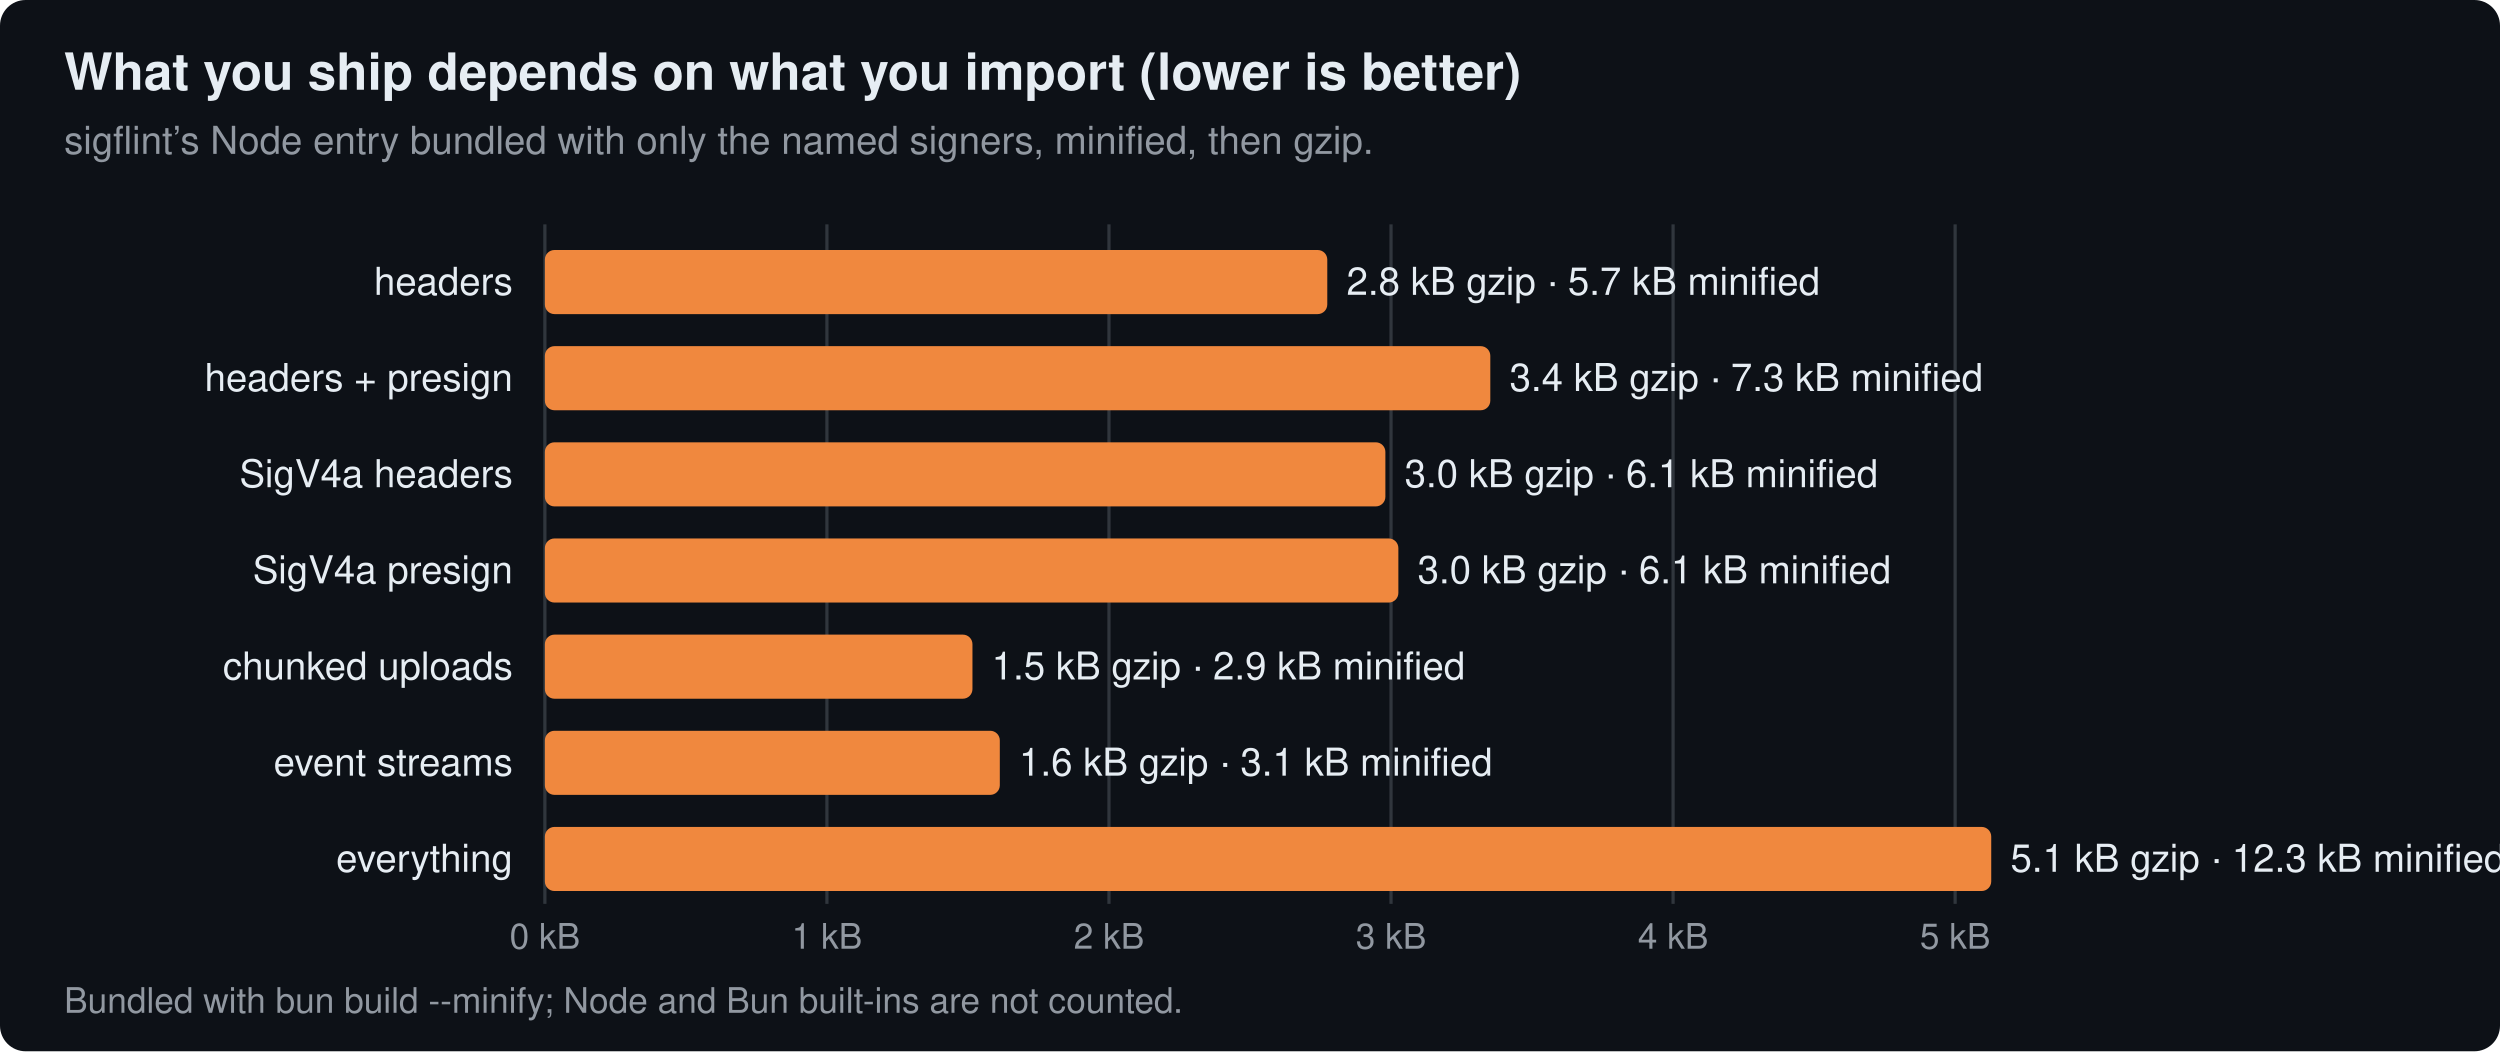
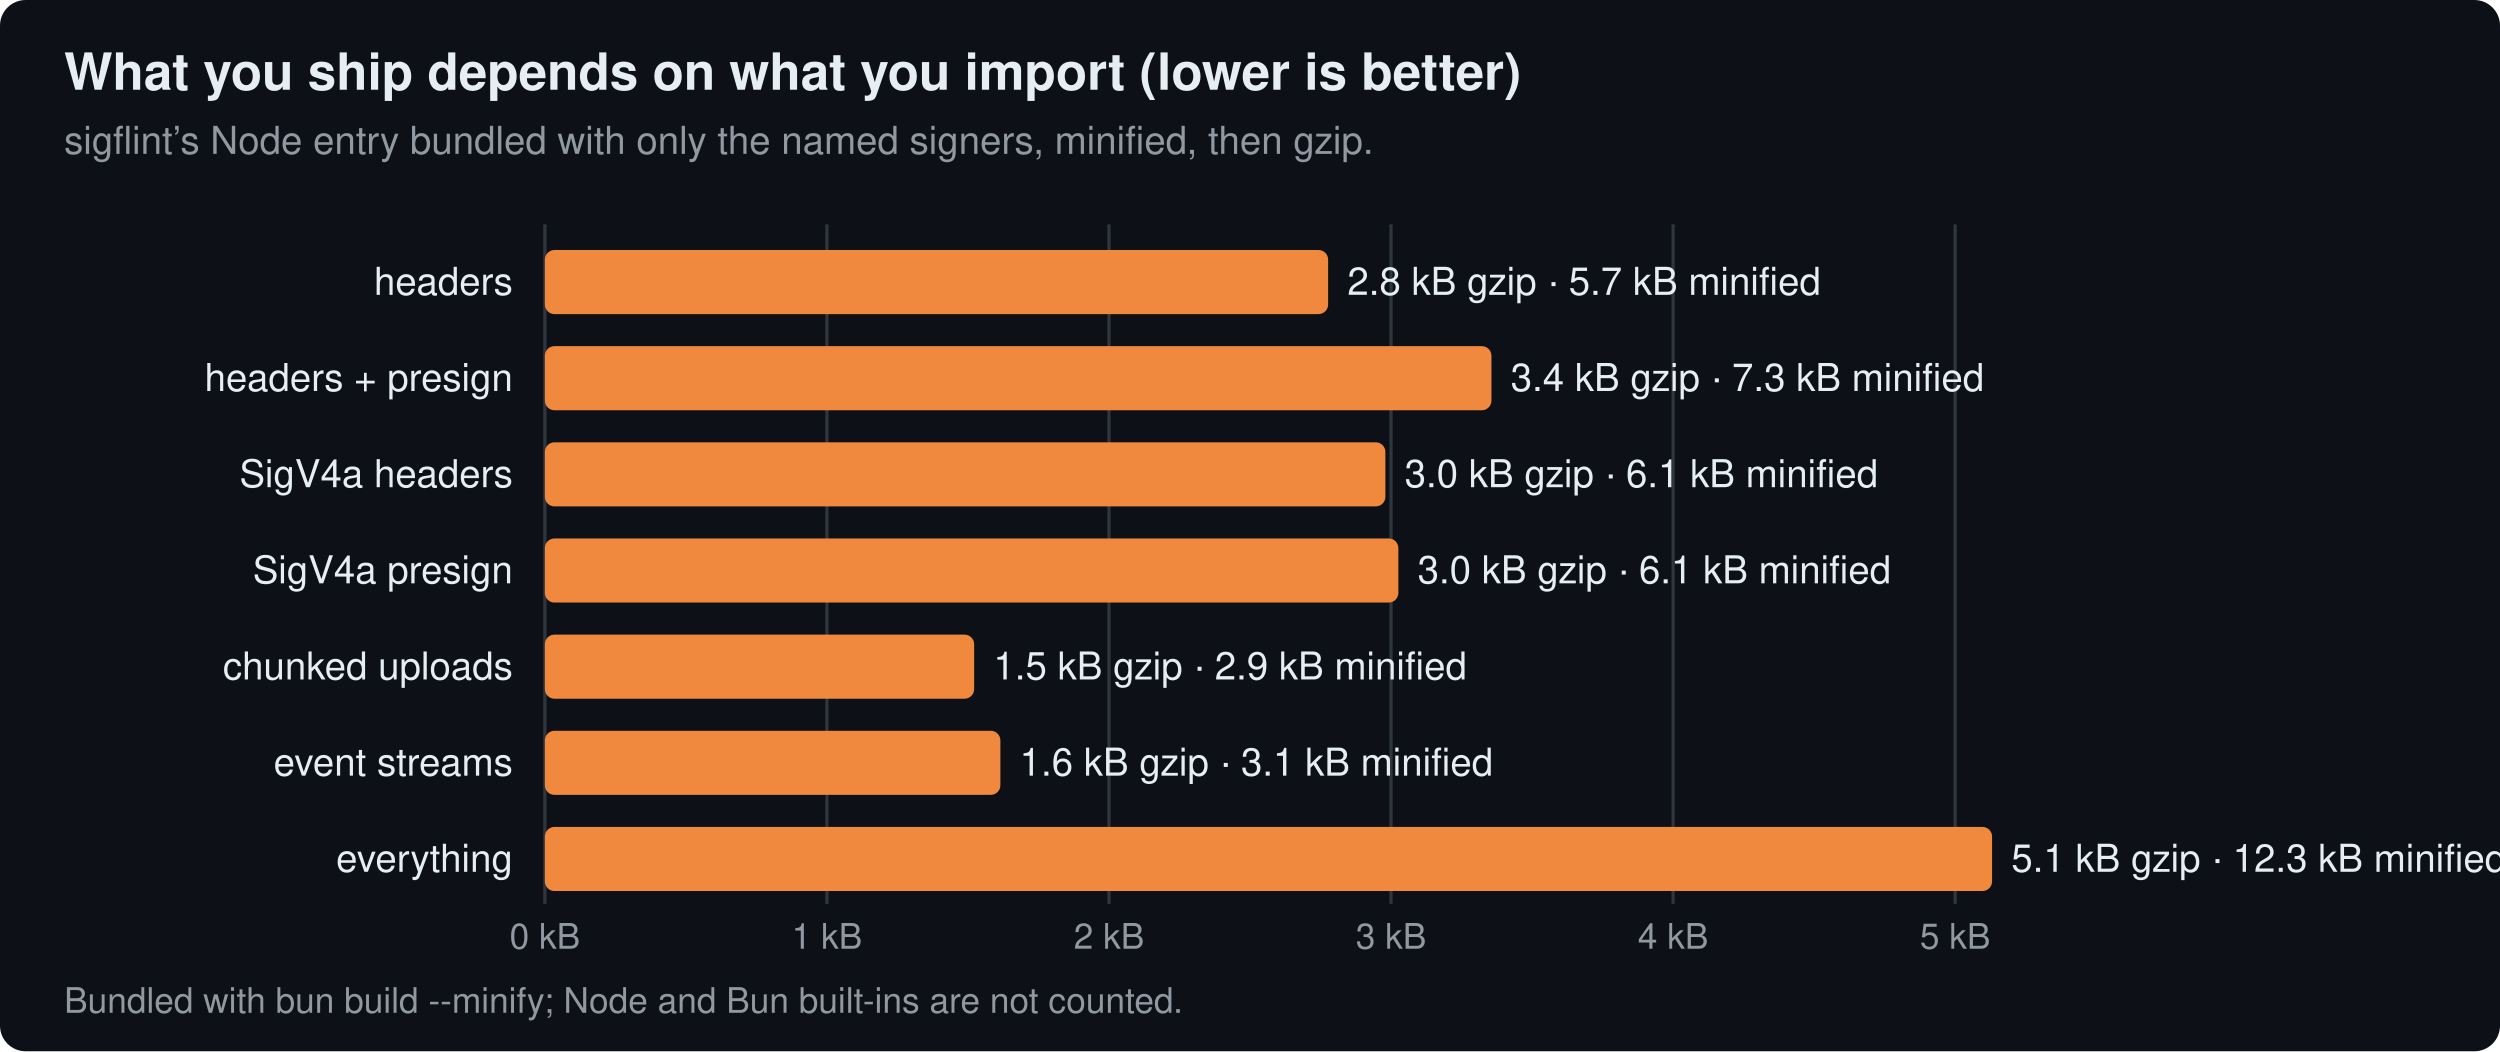
<svg xmlns="http://www.w3.org/2000/svg" width="780" height="328" viewBox="0 0 780 328" role="img" aria-labelledby="t d" font-family="-apple-system,BlinkMacSystemFont,'Segoe UI',Helvetica,Arial,sans-serif">
  <rect width="780" height="328" rx="8" fill="#0d1117" />
  <text x="20" y="28" font-size="16" fill="#e6edf3" text-anchor="start" font-weight="600">What you ship depends on what you import (lower is better)</text>
  <text x="20" y="48" font-size="12" fill="#9198a1" text-anchor="start" font-weight="400">sigflint’s Node entry bundled with only the named signers, minified, then gzip.</text>
  <line x1="170" y1="70" x2="170" y2="282" stroke="#30363d" />
  <text x="170" y="296" font-size="11" fill="#9198a1" text-anchor="middle" font-weight="400">0 kB</text>
  <line x1="258" y1="70" x2="258" y2="282" stroke="#30363d" />
  <text x="258" y="296" font-size="11" fill="#9198a1" text-anchor="middle" font-weight="400">1 kB</text>
  <line x1="346" y1="70" x2="346" y2="282" stroke="#30363d" />
  <text x="346" y="296" font-size="11" fill="#9198a1" text-anchor="middle" font-weight="400">2 kB</text>
  <line x1="434" y1="70" x2="434" y2="282" stroke="#30363d" />
  <text x="434" y="296" font-size="11" fill="#9198a1" text-anchor="middle" font-weight="400">3 kB</text>
  <line x1="522" y1="70" x2="522" y2="282" stroke="#30363d" />
  <text x="522" y="296" font-size="11" fill="#9198a1" text-anchor="middle" font-weight="400">4 kB</text>
  <line x1="610" y1="70" x2="610" y2="282" stroke="#30363d" />
  <text x="610" y="296" font-size="11" fill="#9198a1" text-anchor="middle" font-weight="400">5 kB</text>
  <text x="160" y="92" font-size="12" fill="#e6edf3" text-anchor="end" font-weight="400">headers</text>
-   <rect x="170" y="78" width="244.112" height="20" rx="3" fill="#f0883e" />
-   <text x="420.112" y="92" font-size="12" fill="#e6edf3" text-anchor="start" font-weight="400">2.8 kB gzip · 5.7 kB minified</text>
+   <rect x="170" y="78" width="244.376" height="20" rx="3" fill="#f0883e" />
+   <text x="420.376" y="92" font-size="12" fill="#e6edf3" text-anchor="start" font-weight="400">2.8 kB gzip · 5.7 kB minified</text>
  <text x="160" y="122" font-size="12" fill="#e6edf3" text-anchor="end" font-weight="400">headers + presign</text>
-   <rect x="170" y="108" width="294.976" height="20" rx="3" fill="#f0883e" />
-   <text x="470.976" y="122" font-size="12" fill="#e6edf3" text-anchor="start" font-weight="400">3.4 kB gzip · 7.3 kB minified</text>
+   <rect x="170" y="108" width="295.328" height="20" rx="3" fill="#f0883e" />
+   <text x="471.328" y="122" font-size="12" fill="#e6edf3" text-anchor="start" font-weight="400">3.4 kB gzip · 7.3 kB minified</text>
  <text x="160" y="152" font-size="12" fill="#e6edf3" text-anchor="end" font-weight="400">SigV4a headers</text>
  <rect x="170" y="138" width="262.24" height="20" rx="3" fill="#f0883e" />
  <text x="438.24" y="152" font-size="12" fill="#e6edf3" text-anchor="start" font-weight="400">3.0 kB gzip · 6.1 kB minified</text>
  <text x="160" y="182" font-size="12" fill="#e6edf3" text-anchor="end" font-weight="400">SigV4a presign</text>
  <rect x="170" y="168" width="266.288" height="20" rx="3" fill="#f0883e" />
  <text x="442.288" y="182" font-size="12" fill="#e6edf3" text-anchor="start" font-weight="400">3.0 kB gzip · 6.1 kB minified</text>
  <text x="160" y="212" font-size="12" fill="#e6edf3" text-anchor="end" font-weight="400">chunked uploads</text>
-   <rect x="170" y="198" width="133.408" height="20" rx="3" fill="#f0883e" />
-   <text x="309.408" y="212" font-size="12" fill="#e6edf3" text-anchor="start" font-weight="400">1.5 kB gzip · 2.9 kB minified</text>
+   <rect x="170" y="198" width="133.936" height="20" rx="3" fill="#f0883e" />
+   <text x="309.936" y="212" font-size="12" fill="#e6edf3" text-anchor="start" font-weight="400">1.5 kB gzip · 2.9 kB minified</text>
  <text x="160" y="242" font-size="12" fill="#e6edf3" text-anchor="end" font-weight="400">event streams</text>
-   <rect x="170" y="228" width="141.944" height="20" rx="3" fill="#f0883e" />
-   <text x="317.944" y="242" font-size="12" fill="#e6edf3" text-anchor="start" font-weight="400">1.6 kB gzip · 3.1 kB minified</text>
+   <rect x="170" y="228" width="142.12" height="20" rx="3" fill="#f0883e" />
+   <text x="318.12" y="242" font-size="12" fill="#e6edf3" text-anchor="start" font-weight="400">1.6 kB gzip · 3.1 kB minified</text>
  <text x="160" y="272" font-size="12" fill="#e6edf3" text-anchor="end" font-weight="400">everything</text>
-   <rect x="170" y="258" width="451.264" height="20" rx="3" fill="#f0883e" />
-   <text x="627.264" y="272" font-size="12" fill="#e6edf3" text-anchor="start" font-weight="400">5.1 kB gzip · 12.3 kB minified</text>
+   <rect x="170" y="258" width="451.528" height="20" rx="3" fill="#f0883e" />
+   <text x="627.528" y="272" font-size="12" fill="#e6edf3" text-anchor="start" font-weight="400">5.1 kB gzip · 12.3 kB minified</text>
  <text x="20" y="316" font-size="11" fill="#9198a1" text-anchor="start" font-weight="400">Bundled with bun build --minify; Node and Bun built-ins are not counted.</text>
</svg>
